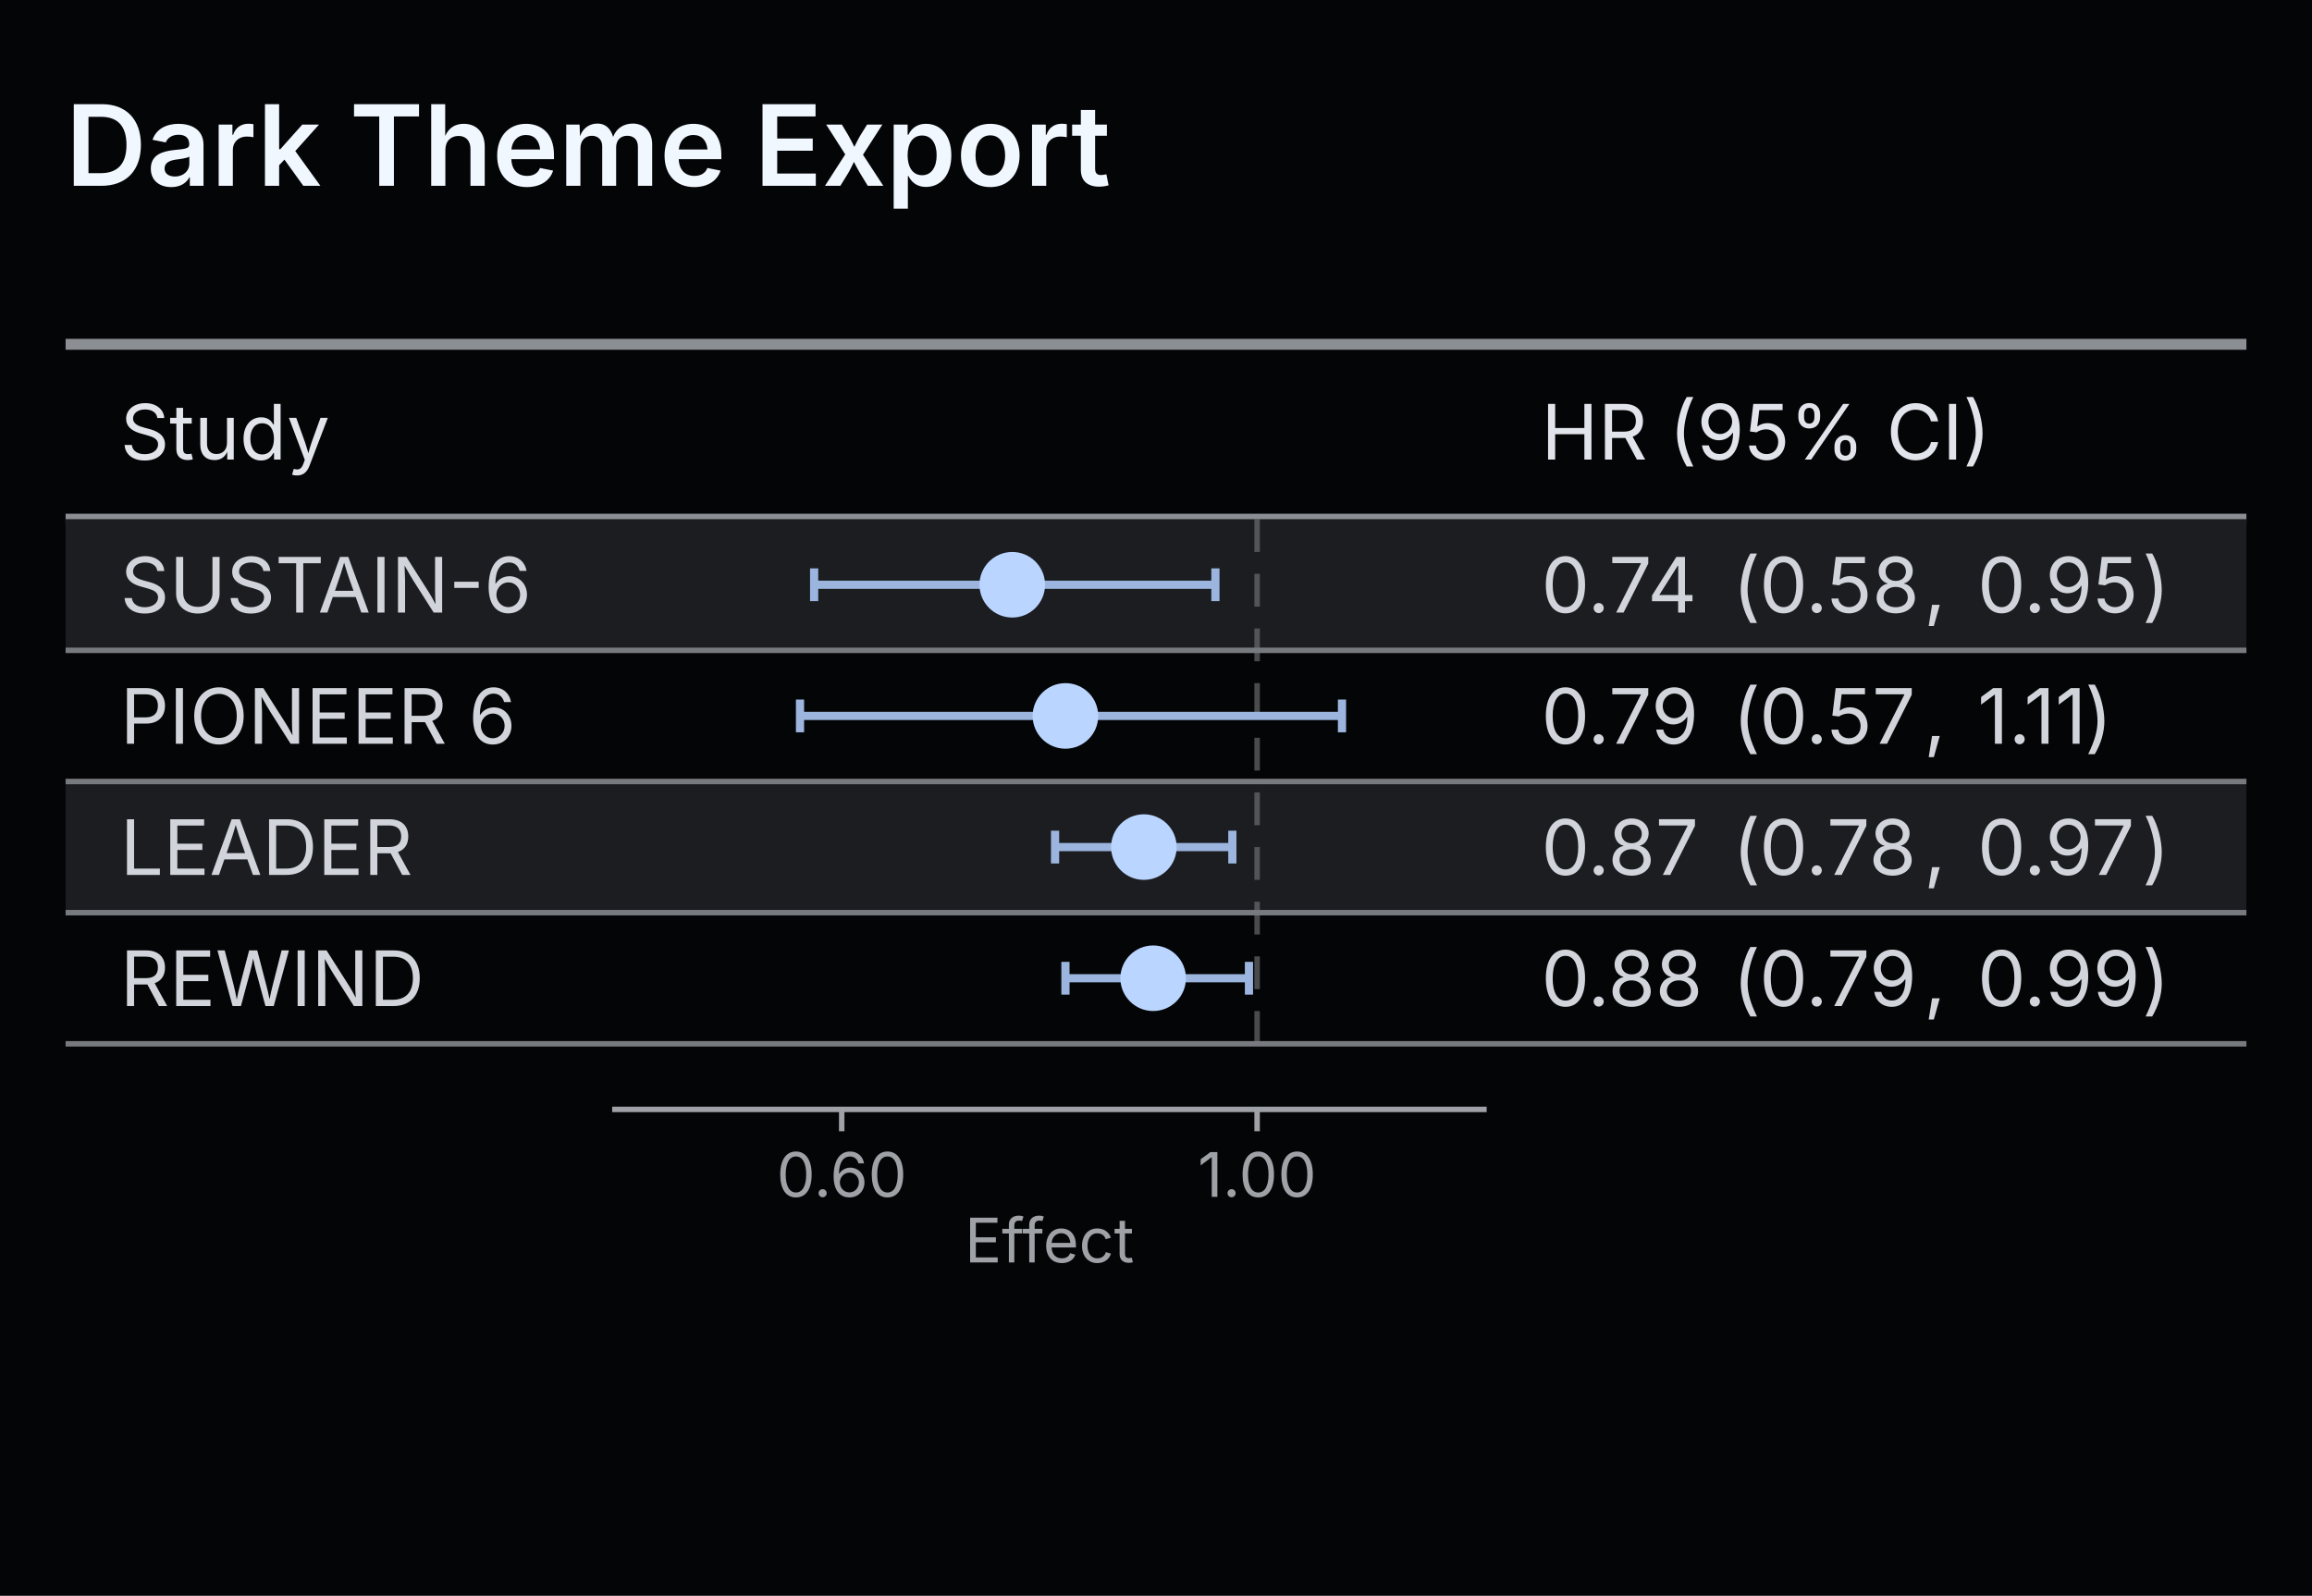
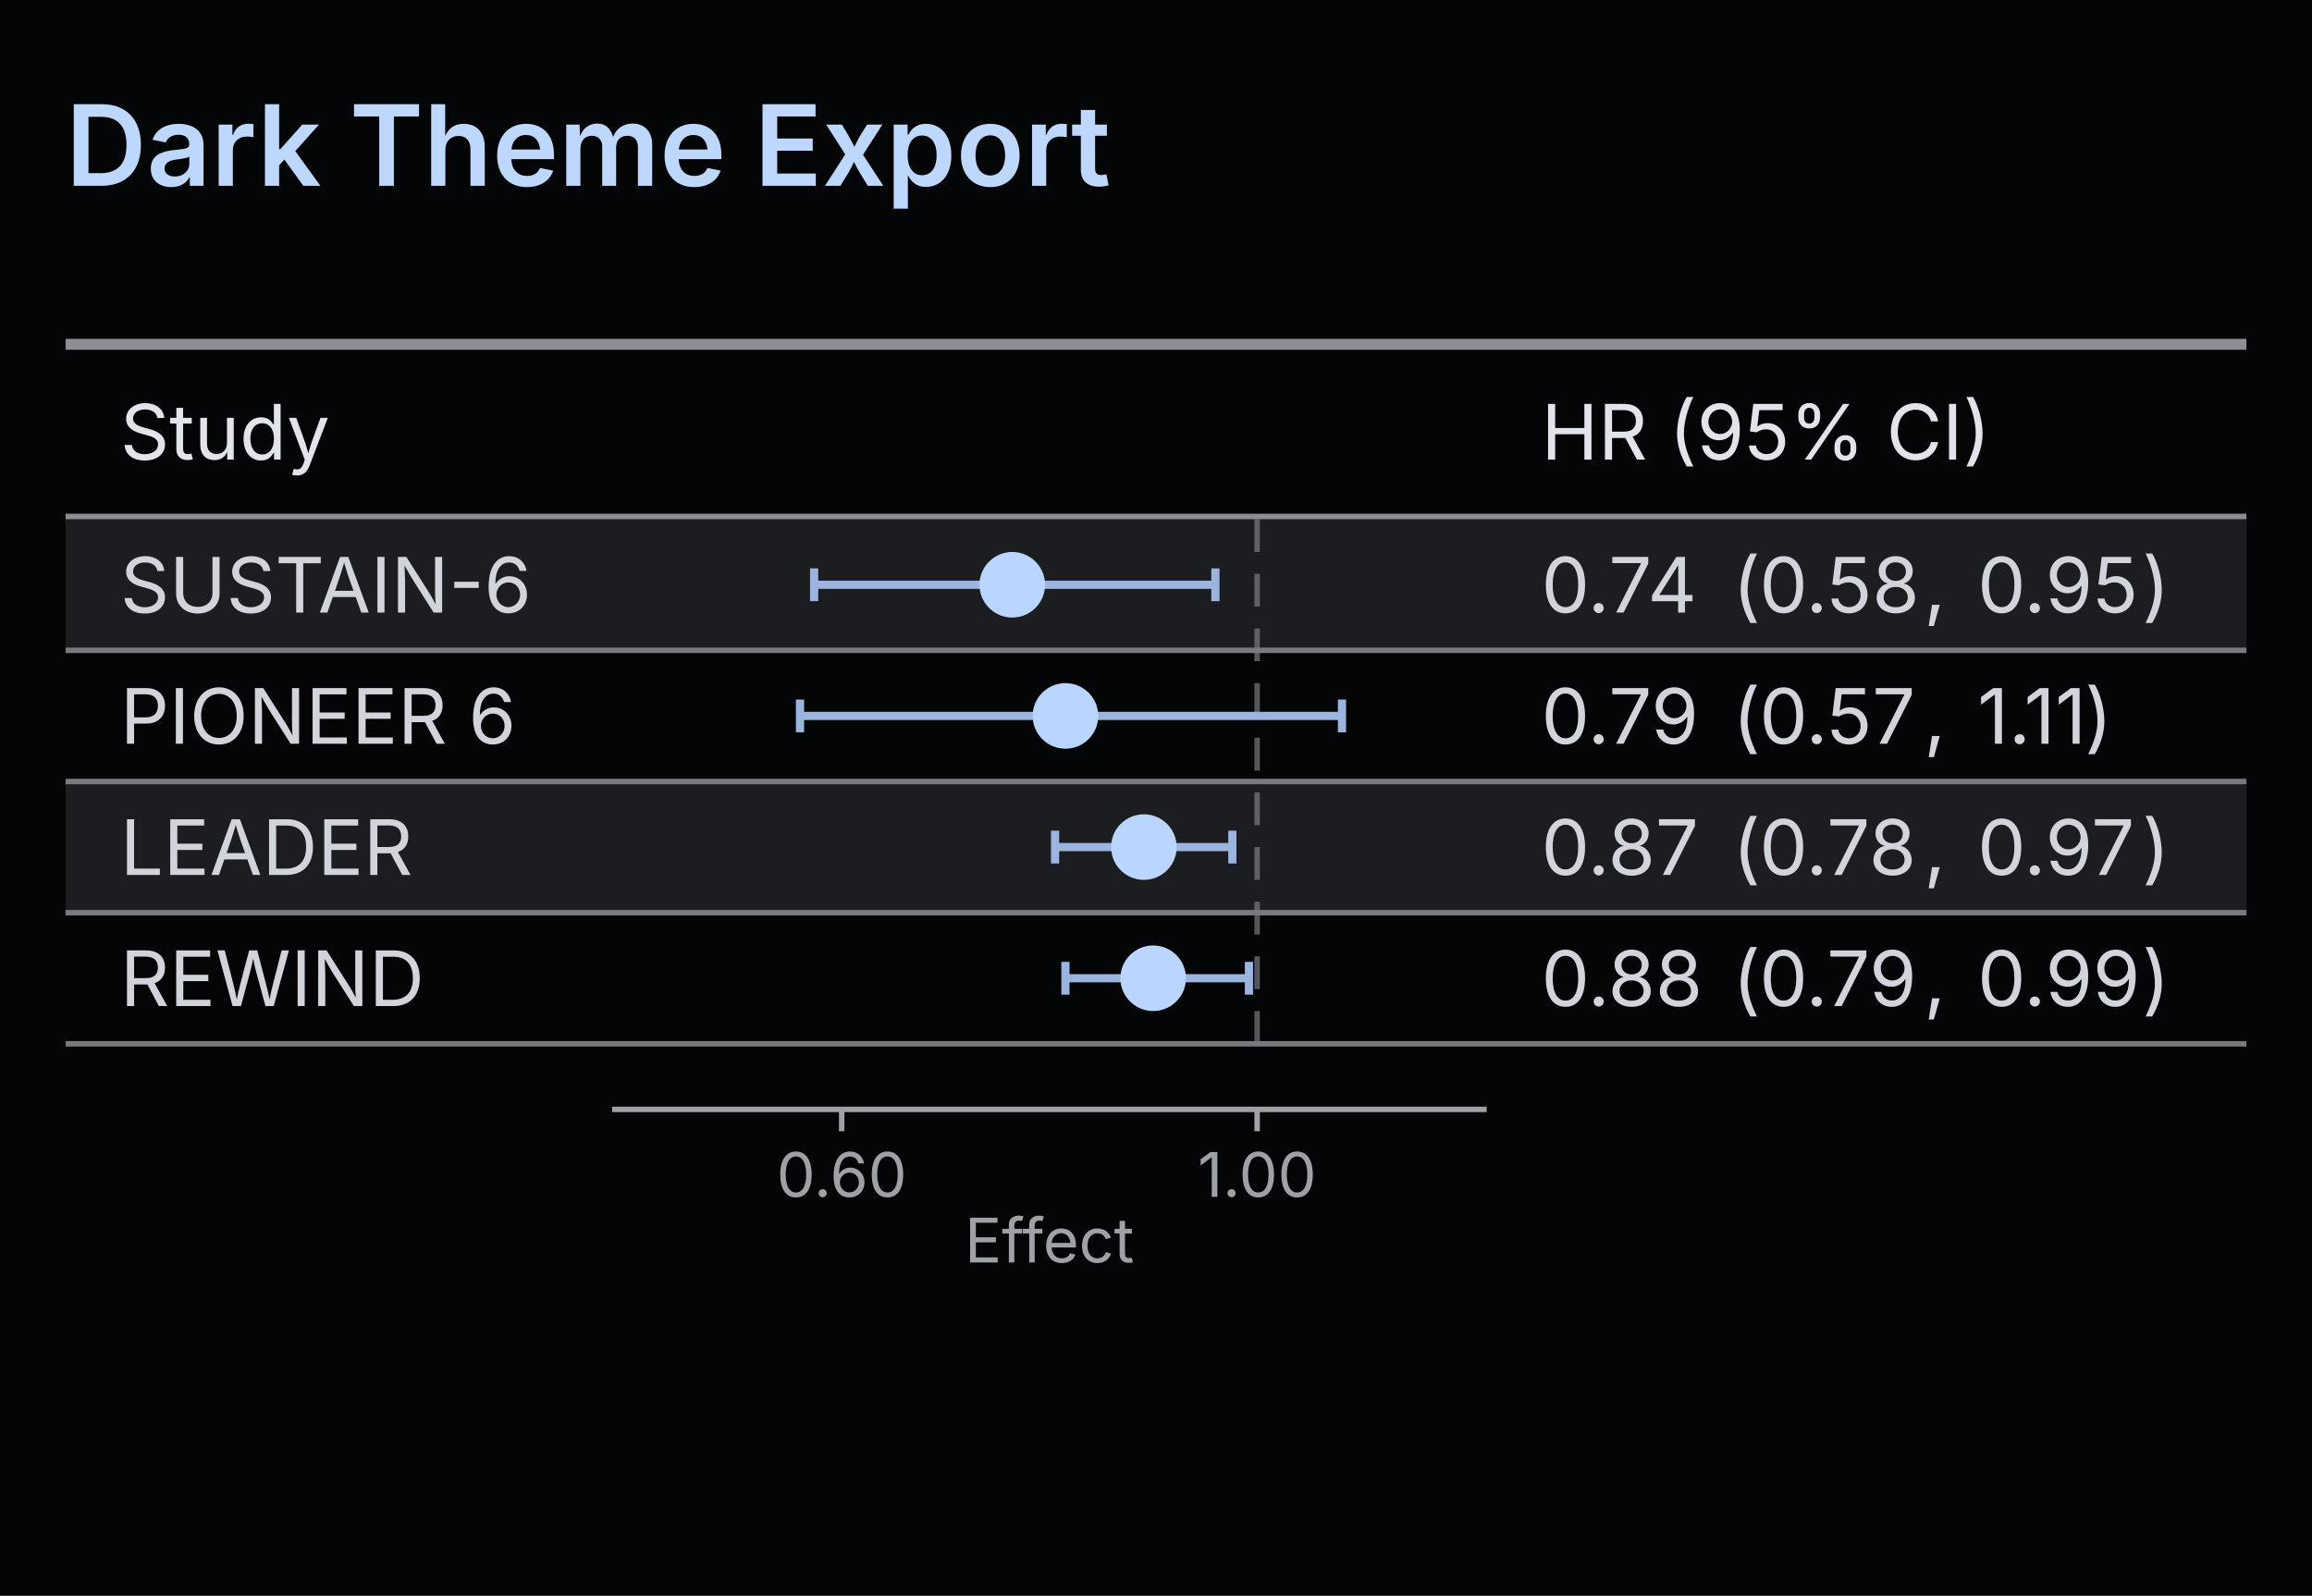
<svg xmlns="http://www.w3.org/2000/svg" width="500" height="345.154" viewBox="0 0 423 292">
  <style>
  text {
    font-variant-numeric: tabular-nums;
  }
</style>
  <rect width="100%" height="100%" fill="#040506" data-tv-token="surface-bg" />
-   <text x="12" y="34" font-family="system-ui, -apple-system, sans-serif" font-size="20.53px" font-weight="600" fill="#F1F7FF">Dark Theme Export</text>
+   <text x="12" y="34" font-family="system-ui, -apple-system, sans-serif" font-size="20.53px" font-weight="600" fill="#BDD7FF">Dark Theme Export</text>
  <line x1="12" x2="411" y1="63" y2="63" stroke="#8B8E93" stroke-width="2" />
  <text class="cell-text" dominant-baseline="central" x="22" y="79" font-family="system-ui, -apple-system, sans-serif" font-size="14px" font-weight="400" fill="#E1E5EB">Study</text>
  <text class="cell-text" dominant-baseline="central" x="282" y="79" font-family="system-ui, -apple-system, sans-serif" font-size="14px" font-weight="400" text-anchor="start" fill="#E1E5EB">HR (95% CI)</text>
  <line x1="12" x2="411" y1="95" y2="95" stroke="#8B8E93" stroke-width="2" />
  <rect x="12" y="95" width="399" height="24" fill="#1B1D20" data-tv-token="row-alt-bg" />
  <rect x="12" y="143" width="399" height="24" fill="#1B1D20" data-tv-token="row-alt-bg" />
-   <line x1="230.001" x2="230.001" y1="95" y2="191" stroke="#777A7E" stroke-width="1" stroke-opacity="0.6" stroke-dasharray="6,4" />
+   <line x1="230.001" x2="230.001" y1="95" y2="191" stroke="#8B8E93" stroke-width="1" stroke-opacity="0.6" stroke-dasharray="6,4" />
  <g class="interval effect-0">
    <line x1="148.955" x2="222.369" y1="107" y2="107" stroke="#9BB5DE" stroke-width="1.5" />
    <line x1="148.955" x2="148.955" y1="104" y2="110" stroke="#9BB5DE" stroke-width="1.5" />
    <line x1="222.369" x2="222.369" y1="104" y2="110" stroke="#9BB5DE" stroke-width="1.5" />
    <circle cx="185.202" cy="107" r="6" fill="#BAD5FF" />
  </g>
  <g class="interval effect-0">
    <line x1="146.368" x2="245.528" y1="131" y2="131" stroke="#9BB5DE" stroke-width="1.5" />
    <line x1="146.368" x2="146.368" y1="128" y2="134" stroke="#9BB5DE" stroke-width="1.5" />
    <line x1="245.528" x2="245.528" y1="128" y2="134" stroke="#9BB5DE" stroke-width="1.5" />
    <circle cx="194.93" cy="131" r="6" fill="#BAD5FF" />
  </g>
  <g class="interval effect-0">
    <line x1="193.034" x2="225.469" y1="155" y2="155" stroke="#9BB5DE" stroke-width="1.5" />
    <line x1="193.034" x2="193.034" y1="152" y2="158" stroke="#9BB5DE" stroke-width="1.5" />
    <line x1="225.469" x2="225.469" y1="152" y2="158" stroke="#9BB5DE" stroke-width="1.5" />
    <circle cx="209.281" cy="155" r="6" fill="#BAD5FF" />
  </g>
  <g class="interval effect-0">
    <line x1="194.93" x2="228.505" y1="179" y2="179" stroke="#9BB5DE" stroke-width="1.5" />
    <line x1="194.93" x2="194.93" y1="176" y2="182" stroke="#9BB5DE" stroke-width="1.5" />
    <line x1="228.505" x2="228.505" y1="176" y2="182" stroke="#9BB5DE" stroke-width="1.5" />
    <circle cx="210.981" cy="179" r="6" fill="#BAD5FF" />
  </g>
  <g transform="translate(0, 203)">
    <line x1="112" x2="272" y1="0" y2="0" stroke="#9EA1A6" stroke-width="1" />
    <line x1="153.999" x2="153.999" y1="0" y2="4" stroke="#9EA1A6" stroke-width="1" />
    <text x="153.999" y="16" text-anchor="middle" font-family="system-ui, -apple-system, sans-serif" font-size="11.25px" font-weight="400" font-style="normal" fill="#9EA1A6">0.60</text>
    <line x1="230.001" x2="230.001" y1="0" y2="4" stroke="#9EA1A6" stroke-width="1" />
    <text x="230.001" y="16" text-anchor="middle" font-family="system-ui, -apple-system, sans-serif" font-size="11.25px" font-weight="400" font-style="normal" fill="#9EA1A6">1.00</text>
    <text x="192" y="28" text-anchor="middle" font-family="system-ui, -apple-system, sans-serif" font-size="11.25px" font-weight="400" font-style="normal" fill="#9EA1A6">Effect</text>
  </g>
  <text class="cell-text" dominant-baseline="central" x="22" y="107" font-family="system-ui, -apple-system, sans-serif" font-size="14px" font-weight="400" font-style="normal" fill="#D1D5DB">SUSTAIN-6</text>
  <g font-family="system-ui, -apple-system, sans-serif" font-size="14px" font-weight="400" font-style="normal" fill="#D1D5DB" transform="translate(282 98.6)">
    <g>
      <g transform="translate(0 0)">
        <text y="8.40" dominant-baseline="central">0.74</text>
      </g>
      <g transform="translate(30.1 0)">
        <text y="8.40" dominant-baseline="central"> </text>
      </g>
      <g transform="translate(35 0)">
        <g>
          <g transform="translate(0 0)">
            <text y="8.40" dominant-baseline="central">(</text>
          </g>
          <g transform="translate(4.9 0)">
            <text y="8.40" dominant-baseline="central">0.58</text>
          </g>
          <g transform="translate(35 0)">
            <text y="8.40" dominant-baseline="central">, </text>
          </g>
          <g transform="translate(44.8 0)">
            <text y="8.40" dominant-baseline="central">0.95</text>
          </g>
          <g transform="translate(74.9 0)">
            <text y="8.40" dominant-baseline="central">)</text>
          </g>
        </g>
      </g>
    </g>
  </g>
  <line x1="12" x2="411" y1="119" y2="119" stroke="#777A7E" stroke-width="1" />
  <text class="cell-text" dominant-baseline="central" x="22" y="131" font-family="system-ui, -apple-system, sans-serif" font-size="14px" font-weight="400" font-style="normal" fill="#D1D5DB">PIONEER 6</text>
  <g font-family="system-ui, -apple-system, sans-serif" font-size="14px" font-weight="400" font-style="normal" fill="#D1D5DB" transform="translate(282 122.6)">
    <g>
      <g transform="translate(0 0)">
        <text y="8.40" dominant-baseline="central">0.79</text>
      </g>
      <g transform="translate(30.1 0)">
        <text y="8.40" dominant-baseline="central"> </text>
      </g>
      <g transform="translate(35 0)">
        <g>
          <g transform="translate(0 0)">
            <text y="8.40" dominant-baseline="central">(</text>
          </g>
          <g transform="translate(4.9 0)">
            <text y="8.40" dominant-baseline="central">0.57</text>
          </g>
          <g transform="translate(35 0)">
            <text y="8.40" dominant-baseline="central">, </text>
          </g>
          <g transform="translate(44.8 0)">
            <text y="8.40" dominant-baseline="central">1.11</text>
          </g>
          <g transform="translate(64.4 0)">
            <text y="8.40" dominant-baseline="central">)</text>
          </g>
        </g>
      </g>
    </g>
  </g>
  <line x1="12" x2="411" y1="143" y2="143" stroke="#777A7E" stroke-width="1" />
  <text class="cell-text" dominant-baseline="central" x="22" y="155" font-family="system-ui, -apple-system, sans-serif" font-size="14px" font-weight="400" font-style="normal" fill="#D1D5DB">LEADER</text>
  <g font-family="system-ui, -apple-system, sans-serif" font-size="14px" font-weight="400" font-style="normal" fill="#D1D5DB" transform="translate(282 146.6)">
    <g>
      <g transform="translate(0 0)">
        <text y="8.40" dominant-baseline="central">0.87</text>
      </g>
      <g transform="translate(30.1 0)">
        <text y="8.40" dominant-baseline="central"> </text>
      </g>
      <g transform="translate(35 0)">
        <g>
          <g transform="translate(0 0)">
            <text y="8.40" dominant-baseline="central">(</text>
          </g>
          <g transform="translate(4.9 0)">
            <text y="8.40" dominant-baseline="central">0.78</text>
          </g>
          <g transform="translate(35 0)">
            <text y="8.40" dominant-baseline="central">, </text>
          </g>
          <g transform="translate(44.8 0)">
            <text y="8.40" dominant-baseline="central">0.97</text>
          </g>
          <g transform="translate(74.9 0)">
            <text y="8.40" dominant-baseline="central">)</text>
          </g>
        </g>
      </g>
    </g>
  </g>
  <line x1="12" x2="411" y1="167" y2="167" stroke="#777A7E" stroke-width="1" />
  <text class="cell-text" dominant-baseline="central" x="22" y="179" font-family="system-ui, -apple-system, sans-serif" font-size="14px" font-weight="400" font-style="normal" fill="#D1D5DB">REWIND</text>
  <g font-family="system-ui, -apple-system, sans-serif" font-size="14px" font-weight="400" font-style="normal" fill="#D1D5DB" transform="translate(282 170.6)">
    <g>
      <g transform="translate(0 0)">
        <text y="8.40" dominant-baseline="central">0.88</text>
      </g>
      <g transform="translate(30.1 0)">
        <text y="8.40" dominant-baseline="central"> </text>
      </g>
      <g transform="translate(35 0)">
        <g>
          <g transform="translate(0 0)">
            <text y="8.40" dominant-baseline="central">(</text>
          </g>
          <g transform="translate(4.9 0)">
            <text y="8.40" dominant-baseline="central">0.79</text>
          </g>
          <g transform="translate(35 0)">
            <text y="8.40" dominant-baseline="central">, </text>
          </g>
          <g transform="translate(44.8 0)">
            <text y="8.40" dominant-baseline="central">0.99</text>
          </g>
          <g transform="translate(74.9 0)">
            <text y="8.40" dominant-baseline="central">)</text>
          </g>
        </g>
      </g>
    </g>
  </g>
  <line x1="12" x2="411" y1="191" y2="191" stroke="#777A7E" stroke-width="1" />
</svg>
